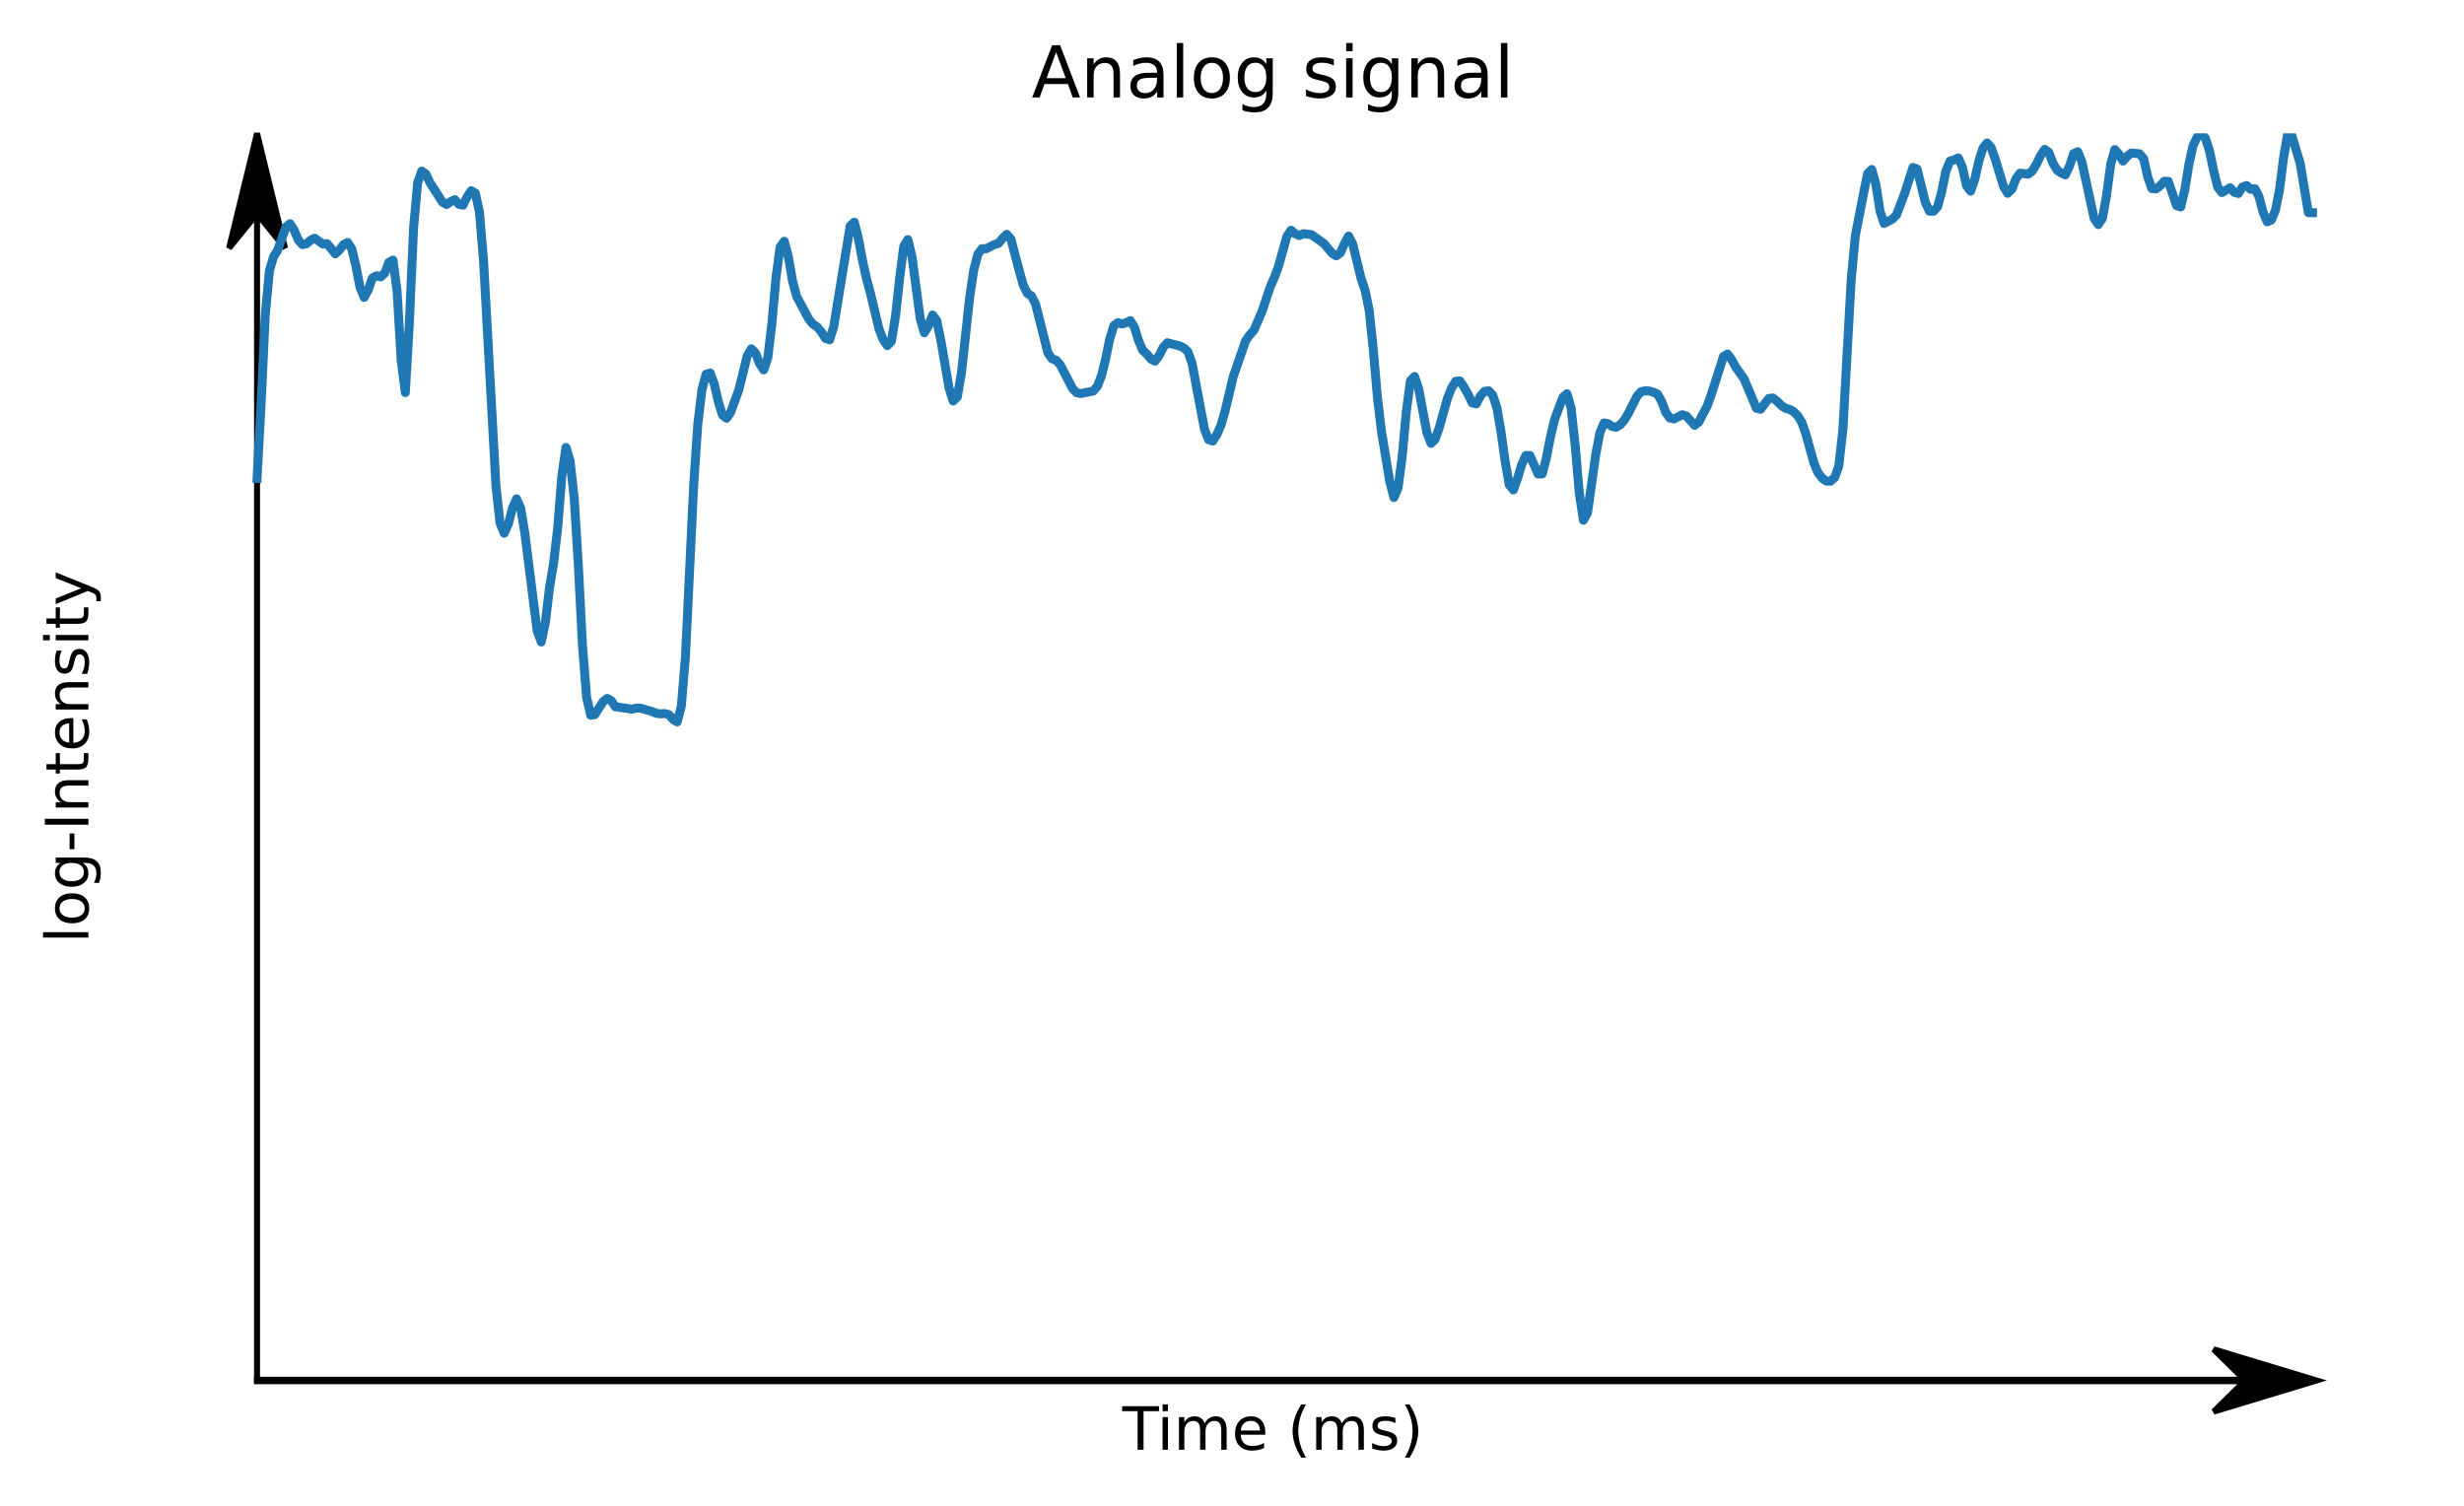
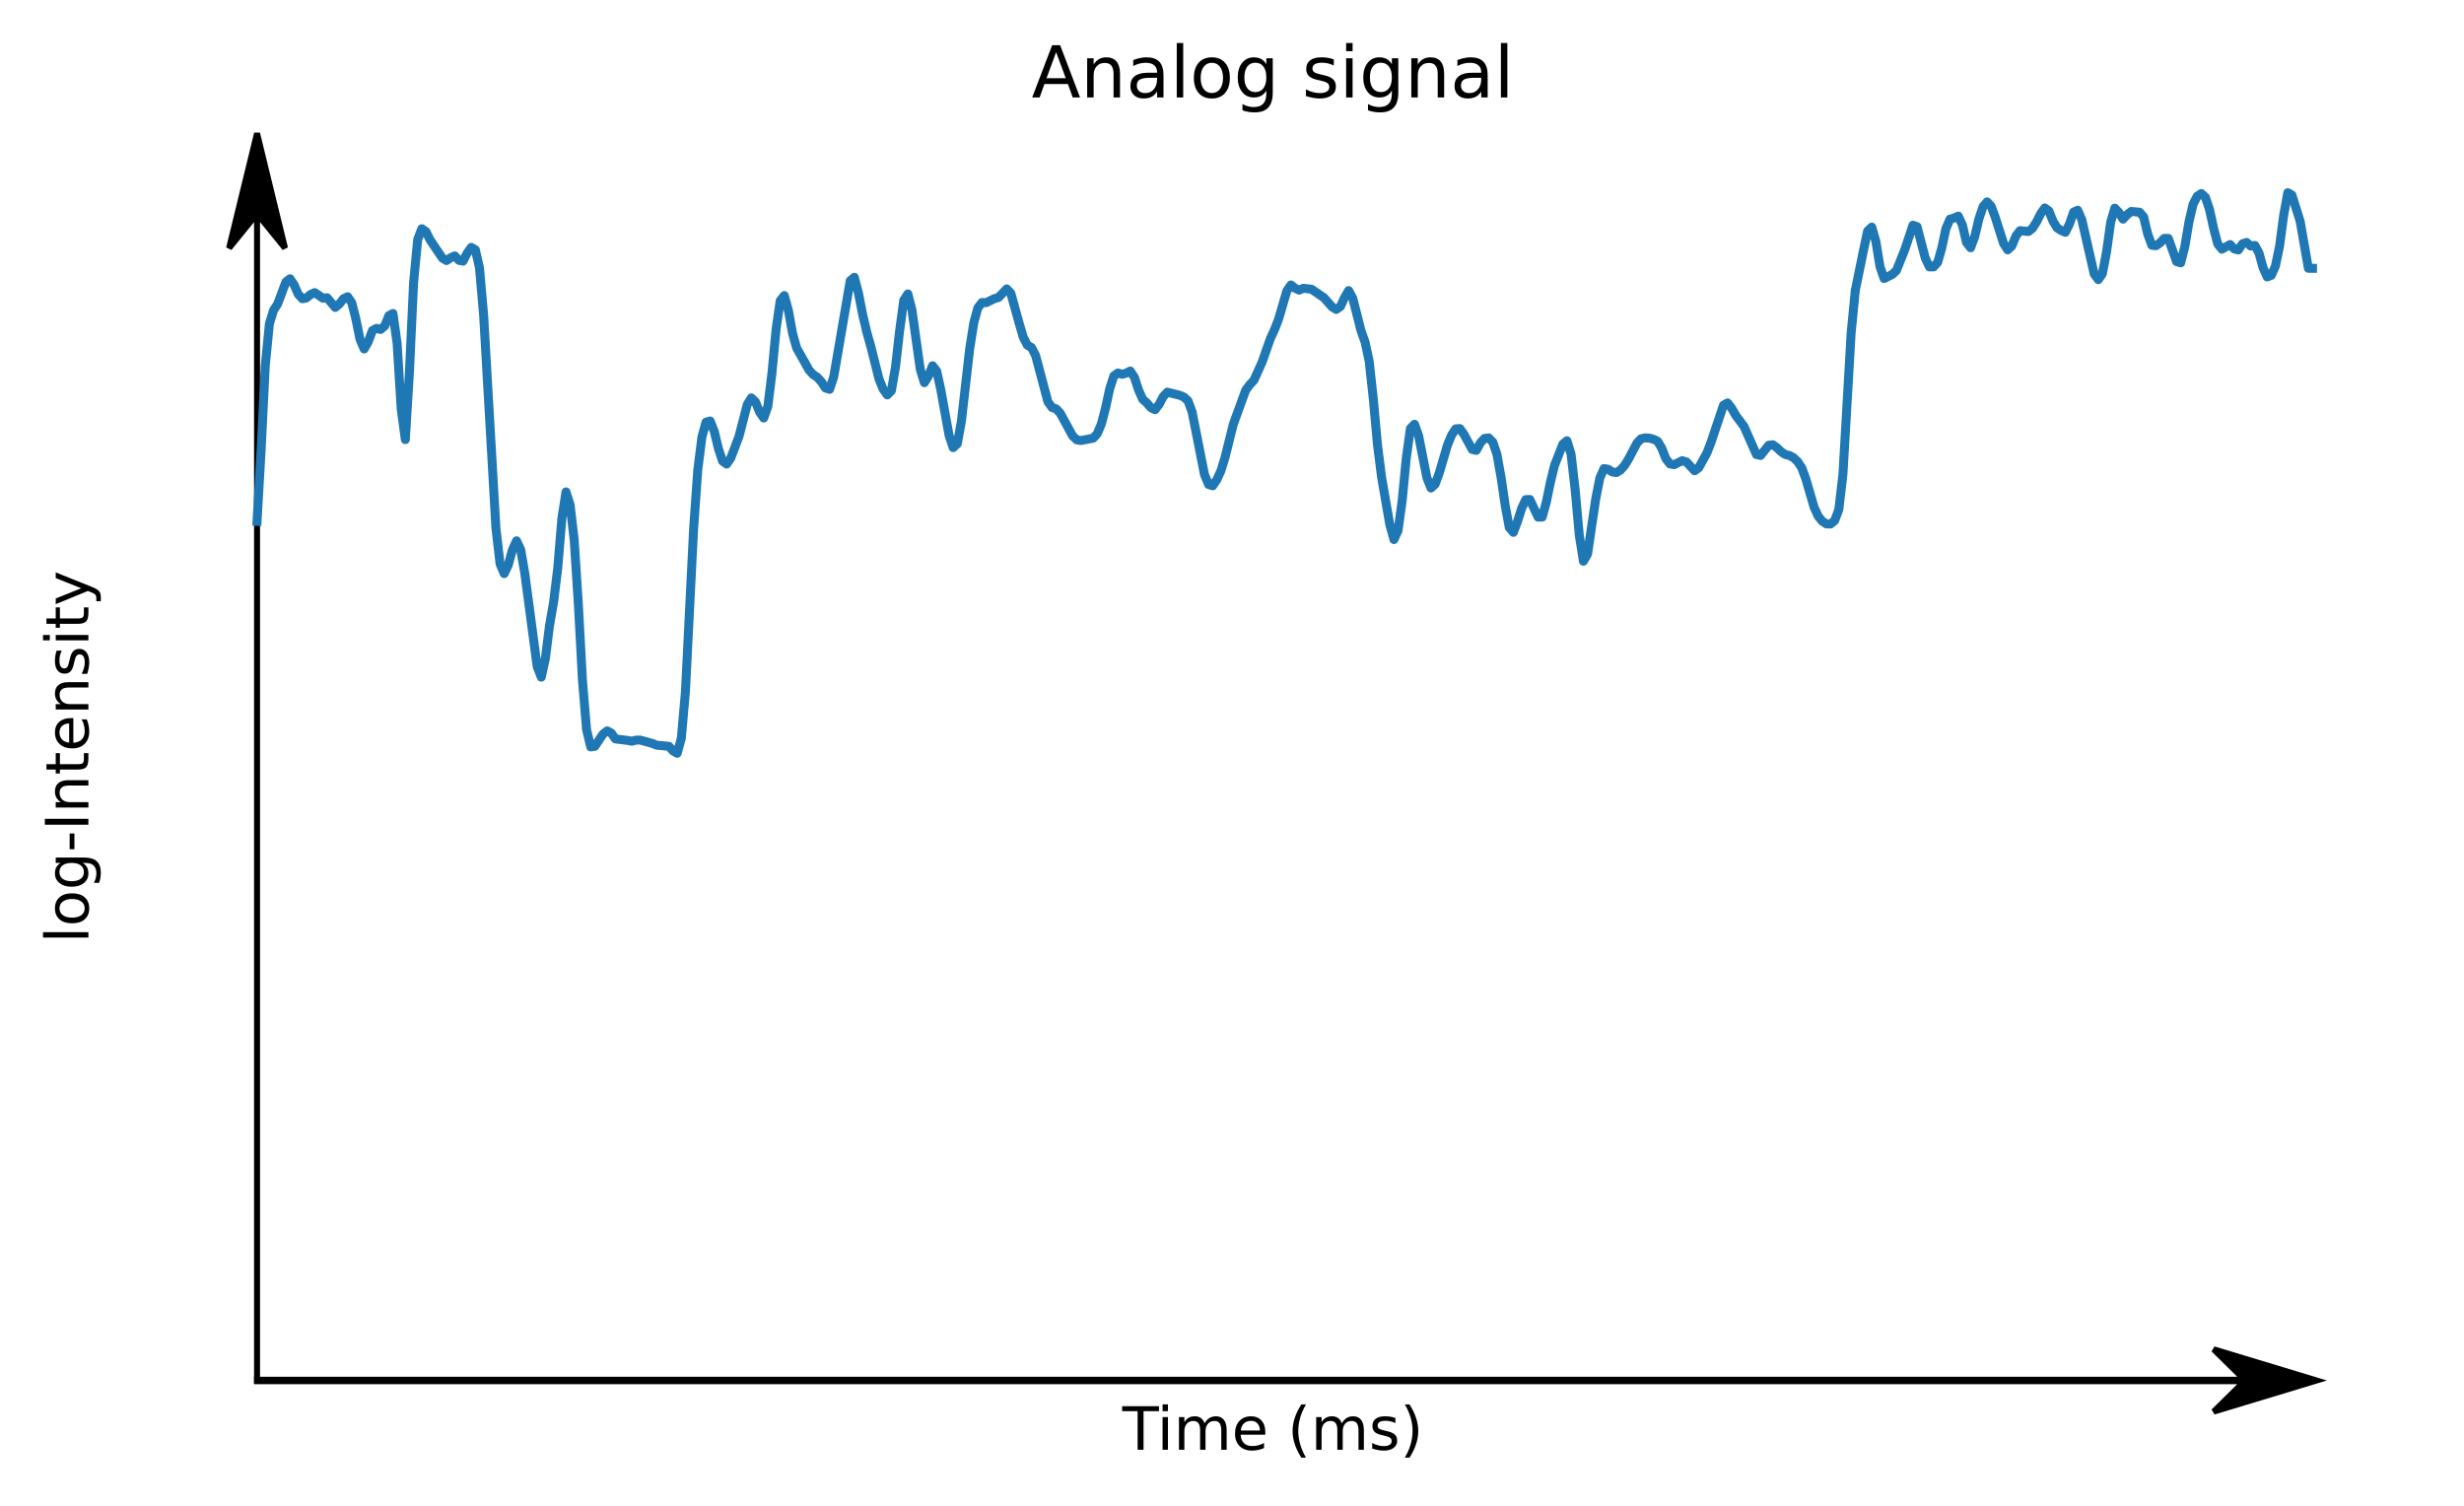
<svg xmlns="http://www.w3.org/2000/svg" xmlns:xlink="http://www.w3.org/1999/xlink" width="412.523pt" height="251.996pt" viewBox="0 0 412.523 251.996" version="1.1">
  <defs>
    <style type="text/css">*{stroke-linejoin: round; stroke-linecap: butt}</style>
  </defs>
  <g id="figure_1">
    <g id="patch_1">
      <path d="M 0 251.996  L 412.523 251.996  L 412.523 0  L 0 0  L 0 251.996  z " style="fill: none" />
    </g>
    <g id="axes_1">
      <g id="patch_2">
        <path d="M 20.878 231.118  L 405.323 231.118  L 405.323 22.318  L 20.878 22.318  L 20.878 231.118  z " style="fill: none" />
      </g>
      <g id="patch_3">
-         <path d="M 387.848 231.118  L 370.608 236.338  L 375.78 231.241  L 43.035 231.241  L 43.035 230.996  L 375.78 230.996  L 370.608 225.898  z " style="stroke: #000000; stroke-linejoin: miter" />
+         <path d="M 387.848 231.118  L 370.608 236.338  L 375.78 231.235  L 43.035 231.235  L 43.035 231.001  L 375.78 231.001  L 370.608 225.898  z " style="stroke: #000000; stroke-linejoin: miter" />
      </g>
      <g id="patch_4">
        <path d="M 43.035 22.318  L 47.717 41.54  L 43.035 35.774  L 43.035 231.118  L 43.034 231.118  L 43.034 35.774  L 38.353 41.54  z " style="stroke: #000000; stroke-linejoin: miter" />
      </g>
      <g id="matplotlib.axis_1">
        <g id="text_1">
          <g transform="translate(187.9013 242.7166) scale(0.1 -0.1)">
            <defs>
              <path id="DejaVuSans-54" d="M -19 4666  L 3928 4666  L 3928 4134  L 2272 4134  L 2272 0  L 1638 0  L 1638 4134  L -19 4134  L -19 4666  z " transform="scale(0.015625)" />
              <path id="DejaVuSans-69" d="M 603 3500  L 1178 3500  L 1178 0  L 603 0  L 603 3500  z M 603 4863  L 1178 4863  L 1178 4134  L 603 4134  L 603 4863  z " transform="scale(0.015625)" />
              <path id="DejaVuSans-6d" d="M 3328 2828  Q 3544 3216 3844 3400  Q 4144 3584 4550 3584  Q 5097 3584 5394 3201  Q 5691 2819 5691 2113  L 5691 0  L 5113 0  L 5113 2094  Q 5113 2597 4934 2840  Q 4756 3084 4391 3084  Q 3944 3084 3684 2787  Q 3425 2491 3425 1978  L 3425 0  L 2847 0  L 2847 2094  Q 2847 2600 2669 2842  Q 2491 3084 2119 3084  Q 1678 3084 1418 2786  Q 1159 2488 1159 1978  L 1159 0  L 581 0  L 581 3500  L 1159 3500  L 1159 2956  Q 1356 3278 1631 3431  Q 1906 3584 2284 3584  Q 2666 3584 2933 3390  Q 3200 3197 3328 2828  z " transform="scale(0.015625)" />
              <path id="DejaVuSans-65" d="M 3597 1894  L 3597 1613  L 953 1613  Q 991 1019 1311 708  Q 1631 397 2203 397  Q 2534 397 2845 478  Q 3156 559 3463 722  L 3463 178  Q 3153 47 2828 -22  Q 2503 -91 2169 -91  Q 1331 -91 842 396  Q 353 884 353 1716  Q 353 2575 817 3079  Q 1281 3584 2069 3584  Q 2775 3584 3186 3129  Q 3597 2675 3597 1894  z M 3022 2063  Q 3016 2534 2758 2815  Q 2500 3097 2075 3097  Q 1594 3097 1305 2825  Q 1016 2553 972 2059  L 3022 2063  z " transform="scale(0.015625)" />
              <path id="DejaVuSans-20" transform="scale(0.015625)" />
              <path id="DejaVuSans-28" d="M 1984 4856  Q 1566 4138 1362 3434  Q 1159 2731 1159 2009  Q 1159 1288 1364 580  Q 1569 -128 1984 -844  L 1484 -844  Q 1016 -109 783 600  Q 550 1309 550 2009  Q 550 2706 781 3412  Q 1013 4119 1484 4856  L 1984 4856  z " transform="scale(0.015625)" />
              <path id="DejaVuSans-73" d="M 2834 3397  L 2834 2853  Q 2591 2978 2328 3040  Q 2066 3103 1784 3103  Q 1356 3103 1142 2972  Q 928 2841 928 2578  Q 928 2378 1081 2264  Q 1234 2150 1697 2047  L 1894 2003  Q 2506 1872 2764 1633  Q 3022 1394 3022 966  Q 3022 478 2636 193  Q 2250 -91 1575 -91  Q 1294 -91 989 -36  Q 684 19 347 128  L 347 722  Q 666 556 975 473  Q 1284 391 1588 391  Q 1994 391 2212 530  Q 2431 669 2431 922  Q 2431 1156 2273 1281  Q 2116 1406 1581 1522  L 1381 1569  Q 847 1681 609 1914  Q 372 2147 372 2553  Q 372 3047 722 3315  Q 1072 3584 1716 3584  Q 2034 3584 2315 3537  Q 2597 3491 2834 3397  z " transform="scale(0.015625)" />
              <path id="DejaVuSans-29" d="M 513 4856  L 1013 4856  Q 1481 4119 1714 3412  Q 1947 2706 1947 2009  Q 1947 1309 1714 600  Q 1481 -109 1013 -844  L 513 -844  Q 928 -128 1133 580  Q 1338 1288 1338 2009  Q 1338 2731 1133 3434  Q 928 4138 513 4856  z " transform="scale(0.015625)" />
            </defs>
            <use xlink:href="#DejaVuSans-54" />
            <use xlink:href="#DejaVuSans-69" x="57.959" />
            <use xlink:href="#DejaVuSans-6d" x="85.742" />
            <use xlink:href="#DejaVuSans-65" x="183.154" />
            <use xlink:href="#DejaVuSans-20" x="244.678" />
            <use xlink:href="#DejaVuSans-28" x="276.465" />
            <use xlink:href="#DejaVuSans-6d" x="315.479" />
            <use xlink:href="#DejaVuSans-73" x="412.891" />
            <use xlink:href="#DejaVuSans-29" x="464.99" />
          </g>
        </g>
      </g>
      <g id="matplotlib.axis_2">
        <g id="text_2">
          <g transform="translate(14.79844 157.9072) rotate(-90) scale(0.1 -0.1)">
            <defs>
              <path id="DejaVuSans-6c" d="M 603 4863  L 1178 4863  L 1178 0  L 603 0  L 603 4863  z " transform="scale(0.015625)" />
              <path id="DejaVuSans-6f" d="M 1959 3097  Q 1497 3097 1228 2736  Q 959 2375 959 1747  Q 959 1119 1226 758  Q 1494 397 1959 397  Q 2419 397 2687 759  Q 2956 1122 2956 1747  Q 2956 2369 2687 2733  Q 2419 3097 1959 3097  z M 1959 3584  Q 2709 3584 3137 3096  Q 3566 2609 3566 1747  Q 3566 888 3137 398  Q 2709 -91 1959 -91  Q 1206 -91 779 398  Q 353 888 353 1747  Q 353 2609 779 3096  Q 1206 3584 1959 3584  z " transform="scale(0.015625)" />
              <path id="DejaVuSans-67" d="M 2906 1791  Q 2906 2416 2648 2759  Q 2391 3103 1925 3103  Q 1463 3103 1205 2759  Q 947 2416 947 1791  Q 947 1169 1205 825  Q 1463 481 1925 481  Q 2391 481 2648 825  Q 2906 1169 2906 1791  z M 3481 434  Q 3481 -459 3084 -895  Q 2688 -1331 1869 -1331  Q 1566 -1331 1297 -1286  Q 1028 -1241 775 -1147  L 775 -588  Q 1028 -725 1275 -790  Q 1522 -856 1778 -856  Q 2344 -856 2625 -561  Q 2906 -266 2906 331  L 2906 616  Q 2728 306 2450 153  Q 2172 0 1784 0  Q 1141 0 747 490  Q 353 981 353 1791  Q 353 2603 747 3093  Q 1141 3584 1784 3584  Q 2172 3584 2450 3431  Q 2728 3278 2906 2969  L 2906 3500  L 3481 3500  L 3481 434  z " transform="scale(0.015625)" />
              <path id="DejaVuSans-2d" d="M 313 2009  L 1997 2009  L 1997 1497  L 313 1497  L 313 2009  z " transform="scale(0.015625)" />
              <path id="DejaVuSans-49" d="M 628 4666  L 1259 4666  L 1259 0  L 628 0  L 628 4666  z " transform="scale(0.015625)" />
              <path id="DejaVuSans-6e" d="M 3513 2113  L 3513 0  L 2938 0  L 2938 2094  Q 2938 2591 2744 2837  Q 2550 3084 2163 3084  Q 1697 3084 1428 2787  Q 1159 2491 1159 1978  L 1159 0  L 581 0  L 581 3500  L 1159 3500  L 1159 2956  Q 1366 3272 1645 3428  Q 1925 3584 2291 3584  Q 2894 3584 3203 3211  Q 3513 2838 3513 2113  z " transform="scale(0.015625)" />
              <path id="DejaVuSans-74" d="M 1172 4494  L 1172 3500  L 2356 3500  L 2356 3053  L 1172 3053  L 1172 1153  Q 1172 725 1289 603  Q 1406 481 1766 481  L 2356 481  L 2356 0  L 1766 0  Q 1100 0 847 248  Q 594 497 594 1153  L 594 3053  L 172 3053  L 172 3500  L 594 3500  L 594 4494  L 1172 4494  z " transform="scale(0.015625)" />
              <path id="DejaVuSans-79" d="M 2059 -325  Q 1816 -950 1584 -1140  Q 1353 -1331 966 -1331  L 506 -1331  L 506 -850  L 844 -850  Q 1081 -850 1212 -737  Q 1344 -625 1503 -206  L 1606 56  L 191 3500  L 800 3500  L 1894 763  L 2988 3500  L 3597 3500  L 2059 -325  z " transform="scale(0.015625)" />
            </defs>
            <use xlink:href="#DejaVuSans-6c" />
            <use xlink:href="#DejaVuSans-6f" x="27.783" />
            <use xlink:href="#DejaVuSans-67" x="88.965" />
            <use xlink:href="#DejaVuSans-2d" x="152.441" />
            <use xlink:href="#DejaVuSans-49" x="188.525" />
            <use xlink:href="#DejaVuSans-6e" x="218.018" />
            <use xlink:href="#DejaVuSans-74" x="281.396" />
            <use xlink:href="#DejaVuSans-65" x="320.605" />
            <use xlink:href="#DejaVuSans-6e" x="382.129" />
            <use xlink:href="#DejaVuSans-73" x="445.508" />
            <use xlink:href="#DejaVuSans-69" x="497.607" />
            <use xlink:href="#DejaVuSans-74" x="525.391" />
            <use xlink:href="#DejaVuSans-79" x="564.6" />
          </g>
        </g>
      </g>
      <g id="line2d_1">
-         <path d="M 43.035 80.098  L 43.724 67.453  L 44.414 52.717  L 45.104 45.336  L 45.793 42.993  L 46.483 41.877  L 47.862 38.014  L 48.552 37.45  L 49.241 38.514  L 49.931 40.166  L 50.621 40.956  L 51.31 40.81  L 52 40.21  L 52.69 39.882  L 54.069 40.865  L 54.758 40.779  L 56.138 42.492  L 56.827 41.871  L 57.517 40.941  L 58.207 40.61  L 58.896 41.673  L 59.586 44.532  L 60.275 48.094  L 60.965 49.787  L 61.655 48.511  L 62.344 46.551  L 63.034 46.166  L 63.724 46.357  L 64.413 45.731  L 65.103 43.93  L 65.792 43.548  L 66.482 48.773  L 67.172 60.377  L 67.861 65.723  L 68.551 53.786  L 69.241 38.164  L 69.93 30.554  L 70.62 28.65  L 71.309 29.147  L 71.999 30.604  L 74.068 33.822  L 74.758 34.245  L 75.447 33.752  L 76.137 33.428  L 76.826 34.198  L 77.516 34.349  L 78.206 32.959  L 78.895 31.934  L 79.585 32.349  L 80.275 35.528  L 80.964 43.764  L 83.033 81.36  L 83.723 87.585  L 84.412 89.278  L 85.102 87.756  L 85.792 85.087  L 86.481 83.518  L 87.171 85.049  L 87.861 89.223  L 89.929 105.606  L 90.619 107.481  L 91.309 104.206  L 91.998 98.417  L 92.688 94.26  L 93.378 88.319  L 94.067 79.609  L 94.757 74.917  L 95.446 77.186  L 96.136 83.396  L 96.826 94.627  L 97.515 108.016  L 98.205 116.725  L 98.895 119.747  L 99.584 119.638  L 100.963 117.483  L 101.653 116.926  L 102.343 117.312  L 103.032 118.336  L 105.101 118.607  L 105.791 118.743  L 106.48 118.548  L 107.17 118.539  L 109.239 119.14  L 109.929 119.439  L 110.618 119.506  L 111.308 119.459  L 111.997 119.644  L 112.687 120.453  L 113.377 120.861  L 114.066 118.235  L 114.756 110.038  L 116.135 81.212  L 116.825 71.014  L 117.514 65.269  L 118.204 62.658  L 118.894 62.451  L 119.583 64.277  L 120.273 67.291  L 120.963 69.492  L 121.652 70.024  L 122.342 68.984  L 123.721 65.171  L 125.1 59.566  L 125.79 58.394  L 126.48 59.086  L 127.169 60.87  L 127.859 61.925  L 128.549 59.891  L 129.238 54.063  L 129.928 46.382  L 130.617 41.316  L 131.307 40.4  L 131.997 43.031  L 132.686 47.04  L 133.376 49.627  L 134.755 52.185  L 135.445 53.495  L 136.134 54.28  L 136.824 54.752  L 137.514 55.559  L 138.203 56.658  L 138.893 56.883  L 139.583 54.687  L 142.341 37.806  L 143.031 37.197  L 143.72 39.954  L 144.41 43.666  L 145.1 46.763  L 145.789 49.333  L 147.168 55.085  L 147.858 56.86  L 148.548 57.865  L 149.237 57.129  L 149.927 52.956  L 150.617 46.569  L 151.306 41.235  L 151.996 40.115  L 152.685 42.968  L 154.065 53.342  L 154.754 55.714  L 155.444 54.552  L 156.134 52.742  L 156.823 53.674  L 157.513 56.96  L 158.892 64.984  L 159.582 67.134  L 160.271 66.46  L 160.961 62.483  L 162.34 49.801  L 163.03 45.197  L 163.719 42.538  L 164.409 41.623  L 165.099 41.65  L 166.478 40.943  L 167.168 40.741  L 167.857 39.895  L 168.547 39.226  L 169.237 39.999  L 170.616 45.22  L 171.305 47.703  L 171.995 49.114  L 172.685 49.527  L 173.374 50.907  L 175.443 59.086  L 176.133 60.074  L 176.822 60.317  L 177.512 61.089  L 179.581 65.076  L 180.271 65.766  L 180.96 65.885  L 183.029 65.467  L 183.719 64.668  L 184.408 62.915  L 185.098 60.134  L 185.788 56.774  L 186.477 54.53  L 187.167 54.012  L 187.856 54.245  L 188.546 54.031  L 189.236 53.673  L 189.925 54.777  L 190.615 57.005  L 191.305 58.633  L 191.994 59.27  L 192.684 60.114  L 193.373 60.461  L 194.063 59.529  L 194.753 58.145  L 195.442 57.382  L 197.511 57.928  L 198.201 58.238  L 198.89 58.894  L 199.58 60.846  L 201.649 71.853  L 202.339 73.61  L 203.028 73.845  L 203.718 72.79  L 204.407 71.196  L 205.097 68.846  L 206.476 63.028  L 208.545 57.056  L 209.235 56.069  L 209.924 55.299  L 211.304 52.099  L 212.683 47.972  L 213.373 46.407  L 214.062 44.542  L 215.442 39.585  L 216.131 38.541  L 216.821 39.115  L 217.51 39.442  L 218.2 39.12  L 219.579 39.293  L 221.648 40.771  L 223.027 42.414  L 223.717 42.836  L 224.407 42.34  L 225.096 40.771  L 225.786 39.524  L 226.476 40.858  L 227.855 46.554  L 228.544 48.598  L 229.234 51.972  L 229.924 58.616  L 230.613 66.574  L 231.303 72.328  L 232.682 80.679  L 233.372 83.29  L 234.061 81.714  L 234.751 76.467  L 235.441 68.943  L 236.13 63.769  L 236.82 63.027  L 237.51 65.062  L 238.889 72.428  L 239.578 74.232  L 240.268 73.56  L 240.958 71.605  L 242.337 66.681  L 243.027 64.937  L 243.716 63.832  L 244.406 63.78  L 245.095 64.79  L 245.785 66.009  L 246.475 67.455  L 247.164 67.612  L 247.854 66.279  L 248.544 65.512  L 249.233 65.421  L 249.923 66.158  L 250.612 68.28  L 251.302 72.32  L 251.992 77.245  L 252.681 81.171  L 253.371 82.025  L 254.061 80.114  L 254.75 77.816  L 255.44 76.271  L 256.129 76.254  L 257.509 79.353  L 258.198 79.332  L 258.888 76.704  L 259.578 73.162  L 260.267 70.236  L 261.647 66.535  L 262.336 65.924  L 263.026 68.271  L 263.715 74.539  L 264.405 82.529  L 265.095 87.099  L 265.784 85.851  L 267.164 76.09  L 267.853 72.445  L 268.543 70.816  L 269.232 70.939  L 269.922 71.41  L 270.612 71.524  L 271.301 71.075  L 271.991 70.259  L 272.681 69.078  L 274.06 66.327  L 274.749 65.575  L 275.439 65.421  L 276.129 65.46  L 276.818 65.651  L 277.508 66.002  L 278.198 67.201  L 278.887 69.061  L 279.577 69.992  L 280.266 70.136  L 281.646 69.428  L 282.335 69.645  L 283.715 71.2  L 284.404 70.667  L 285.783 68.037  L 286.473 66.161  L 288.542 59.675  L 289.232 59.275  L 289.921 60.214  L 290.611 61.479  L 291.99 63.427  L 294.059 68.346  L 294.749 68.513  L 296.128 66.711  L 296.817 66.632  L 297.507 67.159  L 298.197 67.854  L 298.886 68.341  L 299.576 68.514  L 300.266 68.895  L 300.955 69.582  L 301.645 70.676  L 302.334 72.643  L 303.714 77.608  L 304.403 79.187  L 305.093 80.079  L 305.783 80.545  L 306.472 80.561  L 307.162 79.957  L 307.852 78.037  L 308.541 71.86  L 309.92 46.95  L 310.61 39.516  L 311.989 32.432  L 312.679 29.053  L 313.369 28.371  L 314.058 30.875  L 314.748 35.322  L 315.437 37.406  L 316.817 36.672  L 317.506 35.989  L 318.886 32.368  L 320.265 28.035  L 320.954 28.29  L 322.334 33.843  L 323.023 35.355  L 323.713 35.363  L 324.403 34.578  L 325.092 32.029  L 325.782 28.641  L 326.471 26.966  L 327.161 26.762  L 327.851 26.434  L 328.54 27.969  L 329.23 31.08  L 329.92 31.999  L 330.609 30.046  L 331.299 26.958  L 331.988 24.795  L 332.678 23.934  L 333.368 24.716  L 334.057 26.684  L 335.437 31.235  L 336.126 32.364  L 336.816 31.69  L 337.505 29.93  L 338.195 28.987  L 339.574 29.151  L 340.264 28.6  L 340.954 27.463  L 341.643 26.024  L 342.333 25.002  L 343.022 25.52  L 343.712 27.332  L 344.402 28.499  L 345.091 28.964  L 345.781 29.277  L 346.471 27.82  L 347.16 25.729  L 347.85 25.399  L 348.539 27.06  L 350.608 36.607  L 351.298 37.601  L 351.988 36.55  L 352.677 32.735  L 353.367 27.531  L 354.057 25.034  L 354.746 25.791  L 355.436 26.966  L 356.125 26.172  L 356.815 25.616  L 358.194 25.746  L 358.884 26.552  L 359.574 29.609  L 360.263 31.559  L 360.953 31.637  L 361.642 31.129  L 362.332 30.346  L 363.022 30.358  L 364.401 34.426  L 365.091 34.647  L 365.78 31.796  L 366.47 27.494  L 367.159 24.358  L 367.849 22.959  L 368.539 22.467  L 369.228 23.118  L 369.918 25.274  L 370.608 28.6  L 371.297 31.339  L 371.987 32.24  L 373.366 31.429  L 374.056 32.202  L 374.745 32.388  L 375.435 31.3  L 376.125 31.065  L 376.814 31.699  L 377.504 31.59  L 378.193 32.895  L 378.883 35.513  L 379.573 37.132  L 380.262 36.839  L 380.952 35.212  L 381.642 31.739  L 382.331 26.31  L 383.021 22.318  L 383.71 22.725  L 385.09 27.333  L 386.469 35.606  L 387.159 35.613  L 387.159 35.613  " clip-path="url(#p852328ceda)" style="fill: none; stroke: #1f77b4; stroke-width: 1.5; stroke-linecap: square" />
+         <path d="M 43.035 87.29  L 43.724 75.246  L 44.414 61.212  L 45.104 54.182  L 45.793 51.951  L 46.483 50.889  L 47.862 47.21  L 48.552 46.672  L 49.241 47.685  L 49.931 49.259  L 50.621 50.011  L 51.31 49.872  L 52 49.301  L 52.69 48.988  L 54.069 49.924  L 54.758 49.843  L 56.138 51.474  L 56.827 50.882  L 57.517 49.997  L 58.207 49.682  L 58.896 50.694  L 59.586 53.417  L 60.275 56.809  L 60.965 58.422  L 61.655 57.206  L 62.344 55.34  L 63.034 54.973  L 63.724 55.155  L 64.413 54.559  L 65.103 52.844  L 65.792 52.48  L 66.482 57.457  L 67.172 68.507  L 67.861 73.599  L 68.551 62.23  L 69.241 47.352  L 69.93 40.105  L 70.62 38.291  L 71.309 38.765  L 71.999 40.153  L 74.068 43.217  L 74.758 43.62  L 75.447 43.151  L 76.137 42.841  L 76.826 43.575  L 77.516 43.719  L 78.206 42.395  L 78.895 41.419  L 79.585 41.814  L 80.275 44.842  L 80.964 52.686  L 83.033 88.491  L 83.723 94.42  L 84.412 96.032  L 85.102 94.583  L 85.792 92.041  L 86.481 90.546  L 87.171 92.005  L 87.861 95.979  L 89.929 111.583  L 90.619 113.369  L 91.309 110.249  L 91.998 104.736  L 92.688 100.777  L 93.378 95.119  L 94.067 86.824  L 94.757 82.355  L 95.446 84.516  L 96.136 90.431  L 96.826 101.127  L 97.515 113.878  L 98.205 122.172  L 98.895 125.05  L 99.584 124.947  L 100.963 122.894  L 101.653 122.364  L 102.343 122.732  L 103.032 123.707  L 105.101 123.965  L 105.791 124.094  L 106.48 123.908  L 107.17 123.9  L 109.239 124.473  L 109.929 124.757  L 111.997 124.952  L 112.687 125.723  L 113.377 126.111  L 114.066 123.61  L 114.756 115.804  L 116.135 88.35  L 116.825 78.638  L 117.514 73.166  L 118.204 70.68  L 118.894 70.483  L 119.583 72.222  L 120.273 75.092  L 120.963 77.188  L 121.652 77.695  L 122.342 76.705  L 123.721 73.073  L 125.1 67.736  L 125.79 66.619  L 126.48 67.278  L 127.169 68.977  L 127.859 69.982  L 128.549 68.045  L 129.238 62.494  L 129.928 55.179  L 130.617 50.354  L 131.307 49.481  L 131.997 51.988  L 132.686 55.806  L 133.376 58.27  L 134.755 60.706  L 135.445 61.953  L 136.134 62.701  L 136.824 63.15  L 137.514 63.919  L 138.203 64.966  L 138.893 65.18  L 139.583 63.089  L 142.341 47.011  L 143.031 46.431  L 143.72 49.057  L 144.41 52.592  L 145.1 55.542  L 145.789 57.99  L 147.168 63.468  L 147.858 65.158  L 148.548 66.116  L 149.237 65.414  L 149.927 61.44  L 150.617 55.357  L 151.306 50.277  L 151.996 49.21  L 152.685 51.927  L 154.065 61.808  L 154.754 64.066  L 155.444 62.96  L 156.134 61.236  L 156.823 62.124  L 157.513 65.254  L 158.892 72.895  L 159.582 74.942  L 160.271 74.301  L 160.961 70.513  L 162.34 58.435  L 163.03 54.051  L 163.719 51.518  L 164.409 50.647  L 165.099 50.672  L 166.478 49.999  L 167.168 49.806  L 168.547 48.364  L 169.237 49.1  L 170.616 54.073  L 171.305 56.437  L 171.995 57.78  L 172.685 58.174  L 173.374 59.488  L 175.443 67.278  L 176.133 68.219  L 176.822 68.45  L 177.512 69.186  L 179.581 72.983  L 180.271 73.64  L 180.96 73.753  L 183.029 73.355  L 183.719 72.595  L 184.408 70.924  L 185.098 68.276  L 185.788 65.076  L 186.477 62.939  L 187.167 62.446  L 187.856 62.667  L 188.546 62.463  L 189.236 62.122  L 189.925 63.174  L 190.615 65.296  L 191.305 66.846  L 191.994 67.453  L 192.684 68.257  L 193.373 68.588  L 194.063 67.7  L 194.753 66.382  L 195.442 65.655  L 197.511 66.176  L 198.201 66.471  L 198.89 67.095  L 199.58 68.954  L 201.649 79.437  L 202.339 81.11  L 203.028 81.335  L 203.718 80.329  L 204.407 78.811  L 205.097 76.573  L 206.476 71.032  L 208.545 65.345  L 209.235 64.404  L 209.924 63.671  L 211.304 60.623  L 212.683 56.693  L 213.373 55.203  L 214.062 53.427  L 215.442 48.706  L 216.131 47.712  L 216.821 48.258  L 217.51 48.569  L 218.2 48.263  L 219.579 48.427  L 221.648 49.836  L 223.027 51.4  L 223.717 51.802  L 224.407 51.33  L 225.096 49.835  L 225.786 48.647  L 226.476 49.918  L 227.855 55.343  L 228.544 57.29  L 229.234 60.503  L 229.924 66.831  L 230.613 74.409  L 231.303 79.889  L 232.682 87.843  L 233.372 90.329  L 234.061 88.829  L 234.751 83.832  L 235.441 76.666  L 236.13 71.738  L 236.82 71.032  L 237.51 72.969  L 238.889 79.985  L 239.578 81.703  L 240.268 81.063  L 240.958 79.201  L 242.337 74.512  L 243.027 72.85  L 243.716 71.798  L 244.406 71.749  L 245.095 72.71  L 246.475 75.249  L 247.164 75.398  L 247.854 74.128  L 248.544 73.398  L 249.233 73.312  L 249.923 74.013  L 250.612 76.034  L 251.302 79.882  L 251.992 84.572  L 252.681 88.312  L 253.371 89.124  L 254.061 87.305  L 254.75 85.116  L 255.44 83.645  L 256.129 83.628  L 257.509 86.58  L 258.198 86.56  L 258.888 84.057  L 259.578 80.684  L 260.267 77.897  L 261.647 74.372  L 262.336 73.791  L 263.026 76.026  L 263.715 81.996  L 264.405 89.605  L 265.095 93.957  L 265.784 92.769  L 267.164 83.472  L 267.853 80.001  L 268.543 78.449  L 269.232 78.567  L 269.922 79.015  L 270.612 79.124  L 271.301 78.696  L 271.991 77.919  L 272.681 76.794  L 274.06 74.174  L 274.749 73.458  L 275.439 73.311  L 276.129 73.349  L 276.818 73.53  L 277.508 73.865  L 278.198 75.006  L 278.887 76.778  L 279.577 77.664  L 280.266 77.802  L 281.646 77.127  L 282.335 77.334  L 283.715 78.815  L 284.404 78.308  L 285.783 75.803  L 286.473 74.016  L 288.542 67.839  L 289.232 67.458  L 289.921 68.353  L 290.611 69.557  L 291.99 71.412  L 294.059 76.097  L 294.749 76.256  L 296.128 74.54  L 296.817 74.465  L 297.507 74.967  L 298.197 75.629  L 298.886 76.092  L 299.576 76.257  L 300.266 76.62  L 300.955 77.275  L 301.645 78.317  L 302.334 80.189  L 303.714 84.918  L 304.403 86.422  L 305.093 87.271  L 305.783 87.715  L 306.472 87.73  L 307.162 87.155  L 307.852 85.327  L 308.541 79.444  L 309.92 55.72  L 310.61 48.64  L 311.989 41.893  L 312.679 38.675  L 313.369 38.025  L 314.058 40.41  L 314.748 44.646  L 315.437 46.631  L 316.817 45.931  L 317.506 45.281  L 318.886 41.832  L 320.265 37.706  L 320.954 37.949  L 322.334 43.237  L 323.023 44.677  L 323.713 44.684  L 324.403 43.937  L 325.092 41.51  L 325.782 38.283  L 326.471 36.687  L 327.161 36.493  L 327.851 36.181  L 328.54 37.643  L 329.23 40.605  L 329.92 41.481  L 330.609 39.621  L 331.299 36.68  L 331.988 34.62  L 332.678 33.8  L 333.368 34.545  L 334.057 36.419  L 335.437 40.753  L 336.126 41.829  L 336.816 41.187  L 337.505 39.511  L 338.195 38.612  L 339.574 38.769  L 340.264 38.244  L 340.954 37.161  L 341.643 35.79  L 342.333 34.817  L 343.022 35.311  L 343.712 37.036  L 344.402 38.148  L 345.091 38.59  L 345.781 38.889  L 346.471 37.501  L 347.16 35.509  L 347.85 35.195  L 348.539 36.777  L 350.608 45.869  L 351.298 46.816  L 351.988 45.815  L 352.677 42.182  L 353.367 37.225  L 354.057 34.847  L 354.746 35.568  L 355.436 36.687  L 356.125 35.932  L 356.815 35.402  L 358.194 35.525  L 358.884 36.293  L 359.574 39.205  L 360.263 41.061  L 360.953 41.136  L 361.642 40.652  L 362.332 39.907  L 363.022 39.918  L 364.401 43.792  L 365.091 44.002  L 365.78 41.287  L 366.47 37.19  L 367.159 34.204  L 367.849 32.871  L 368.539 32.403  L 369.228 33.023  L 369.918 35.076  L 370.608 38.244  L 371.297 40.852  L 371.987 41.711  L 373.366 40.938  L 374.056 41.675  L 374.745 41.851  L 375.435 40.815  L 376.125 40.591  L 376.814 41.195  L 377.504 41.091  L 378.193 42.335  L 378.883 44.828  L 379.573 46.37  L 380.262 46.09  L 380.952 44.541  L 381.642 41.233  L 382.331 36.063  L 383.021 32.261  L 383.71 32.648  L 385.09 37.037  L 386.469 44.917  L 387.159 44.922  L 387.159 44.922  " clip-path="url(#p07bfb04d4f)" style="fill: none; stroke: #1f77b4; stroke-width: 1.5; stroke-linecap: square" />
      </g>
      <g id="text_3">
        <g transform="translate(172.7149 16.31812) scale(0.12 -0.12)">
          <defs>
            <path id="DejaVuSans-41" d="M 2188 4044  L 1331 1722  L 3047 1722  L 2188 4044  z M 1831 4666  L 2547 4666  L 4325 0  L 3669 0  L 3244 1197  L 1141 1197  L 716 0  L 50 0  L 1831 4666  z " transform="scale(0.015625)" />
            <path id="DejaVuSans-61" d="M 2194 1759  Q 1497 1759 1228 1600  Q 959 1441 959 1056  Q 959 750 1161 570  Q 1363 391 1709 391  Q 2188 391 2477 730  Q 2766 1069 2766 1631  L 2766 1759  L 2194 1759  z M 3341 1997  L 3341 0  L 2766 0  L 2766 531  Q 2569 213 2275 61  Q 1981 -91 1556 -91  Q 1019 -91 701 211  Q 384 513 384 1019  Q 384 1609 779 1909  Q 1175 2209 1959 2209  L 2766 2209  L 2766 2266  Q 2766 2663 2505 2880  Q 2244 3097 1772 3097  Q 1472 3097 1187 3025  Q 903 2953 641 2809  L 641 3341  Q 956 3463 1253 3523  Q 1550 3584 1831 3584  Q 2591 3584 2966 3190  Q 3341 2797 3341 1997  z " transform="scale(0.015625)" />
          </defs>
          <use xlink:href="#DejaVuSans-41" />
          <use xlink:href="#DejaVuSans-6e" x="68.408" />
          <use xlink:href="#DejaVuSans-61" x="131.787" />
          <use xlink:href="#DejaVuSans-6c" x="193.066" />
          <use xlink:href="#DejaVuSans-6f" x="220.85" />
          <use xlink:href="#DejaVuSans-67" x="282.031" />
          <use xlink:href="#DejaVuSans-20" x="345.508" />
          <use xlink:href="#DejaVuSans-73" x="377.295" />
          <use xlink:href="#DejaVuSans-69" x="429.395" />
          <use xlink:href="#DejaVuSans-67" x="457.178" />
          <use xlink:href="#DejaVuSans-6e" x="520.654" />
          <use xlink:href="#DejaVuSans-61" x="584.033" />
          <use xlink:href="#DejaVuSans-6c" x="645.312" />
        </g>
      </g>
    </g>
  </g>
  <defs>
-     <clipPath id="p852328ceda">
+     <clipPath id="p07bfb04d4f">
      <rect x="20.878" y="22.318" width="384.445" height="208.8" />
    </clipPath>
  </defs>
</svg>
